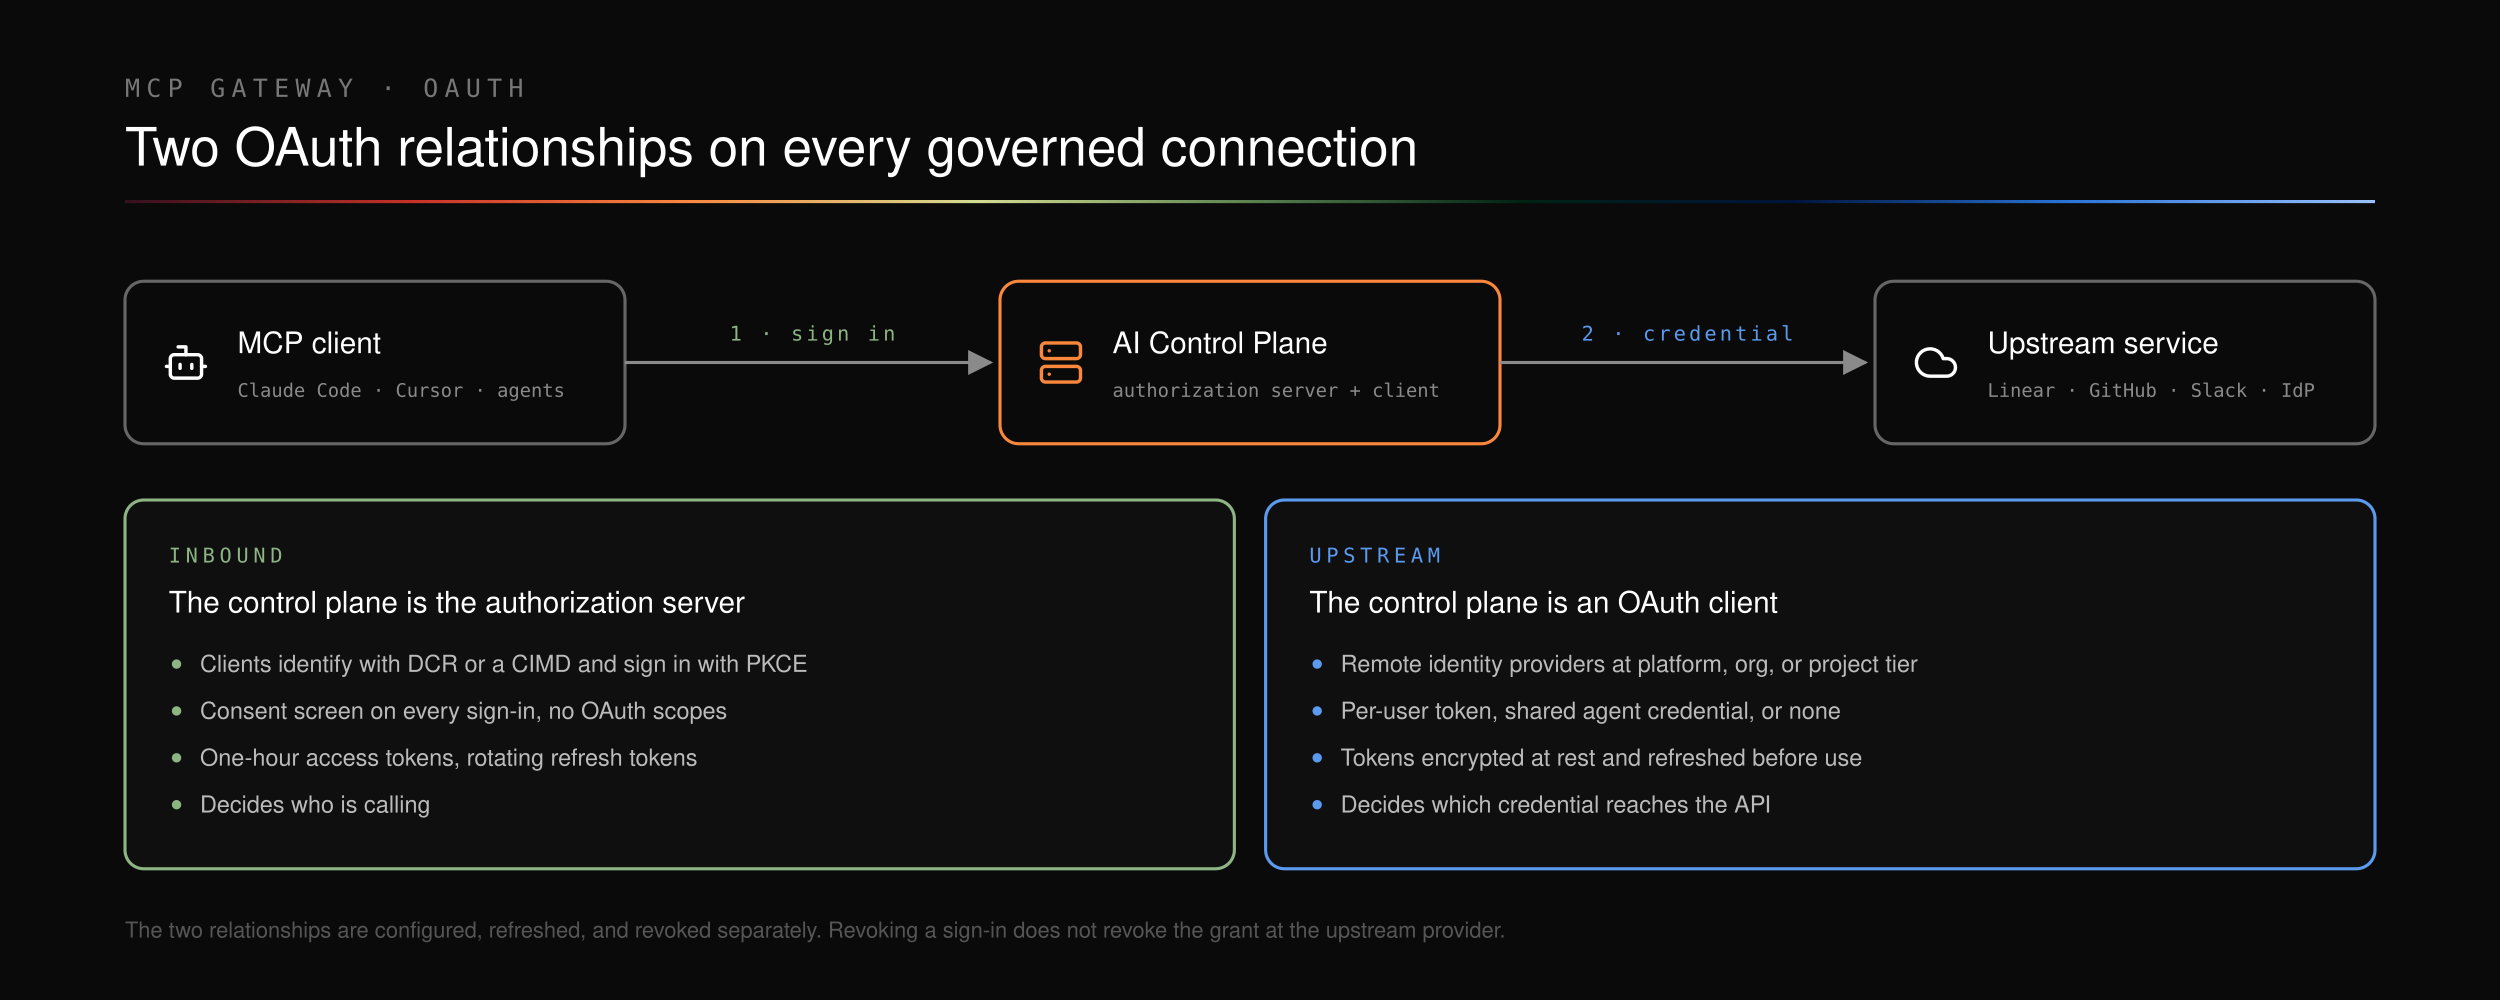
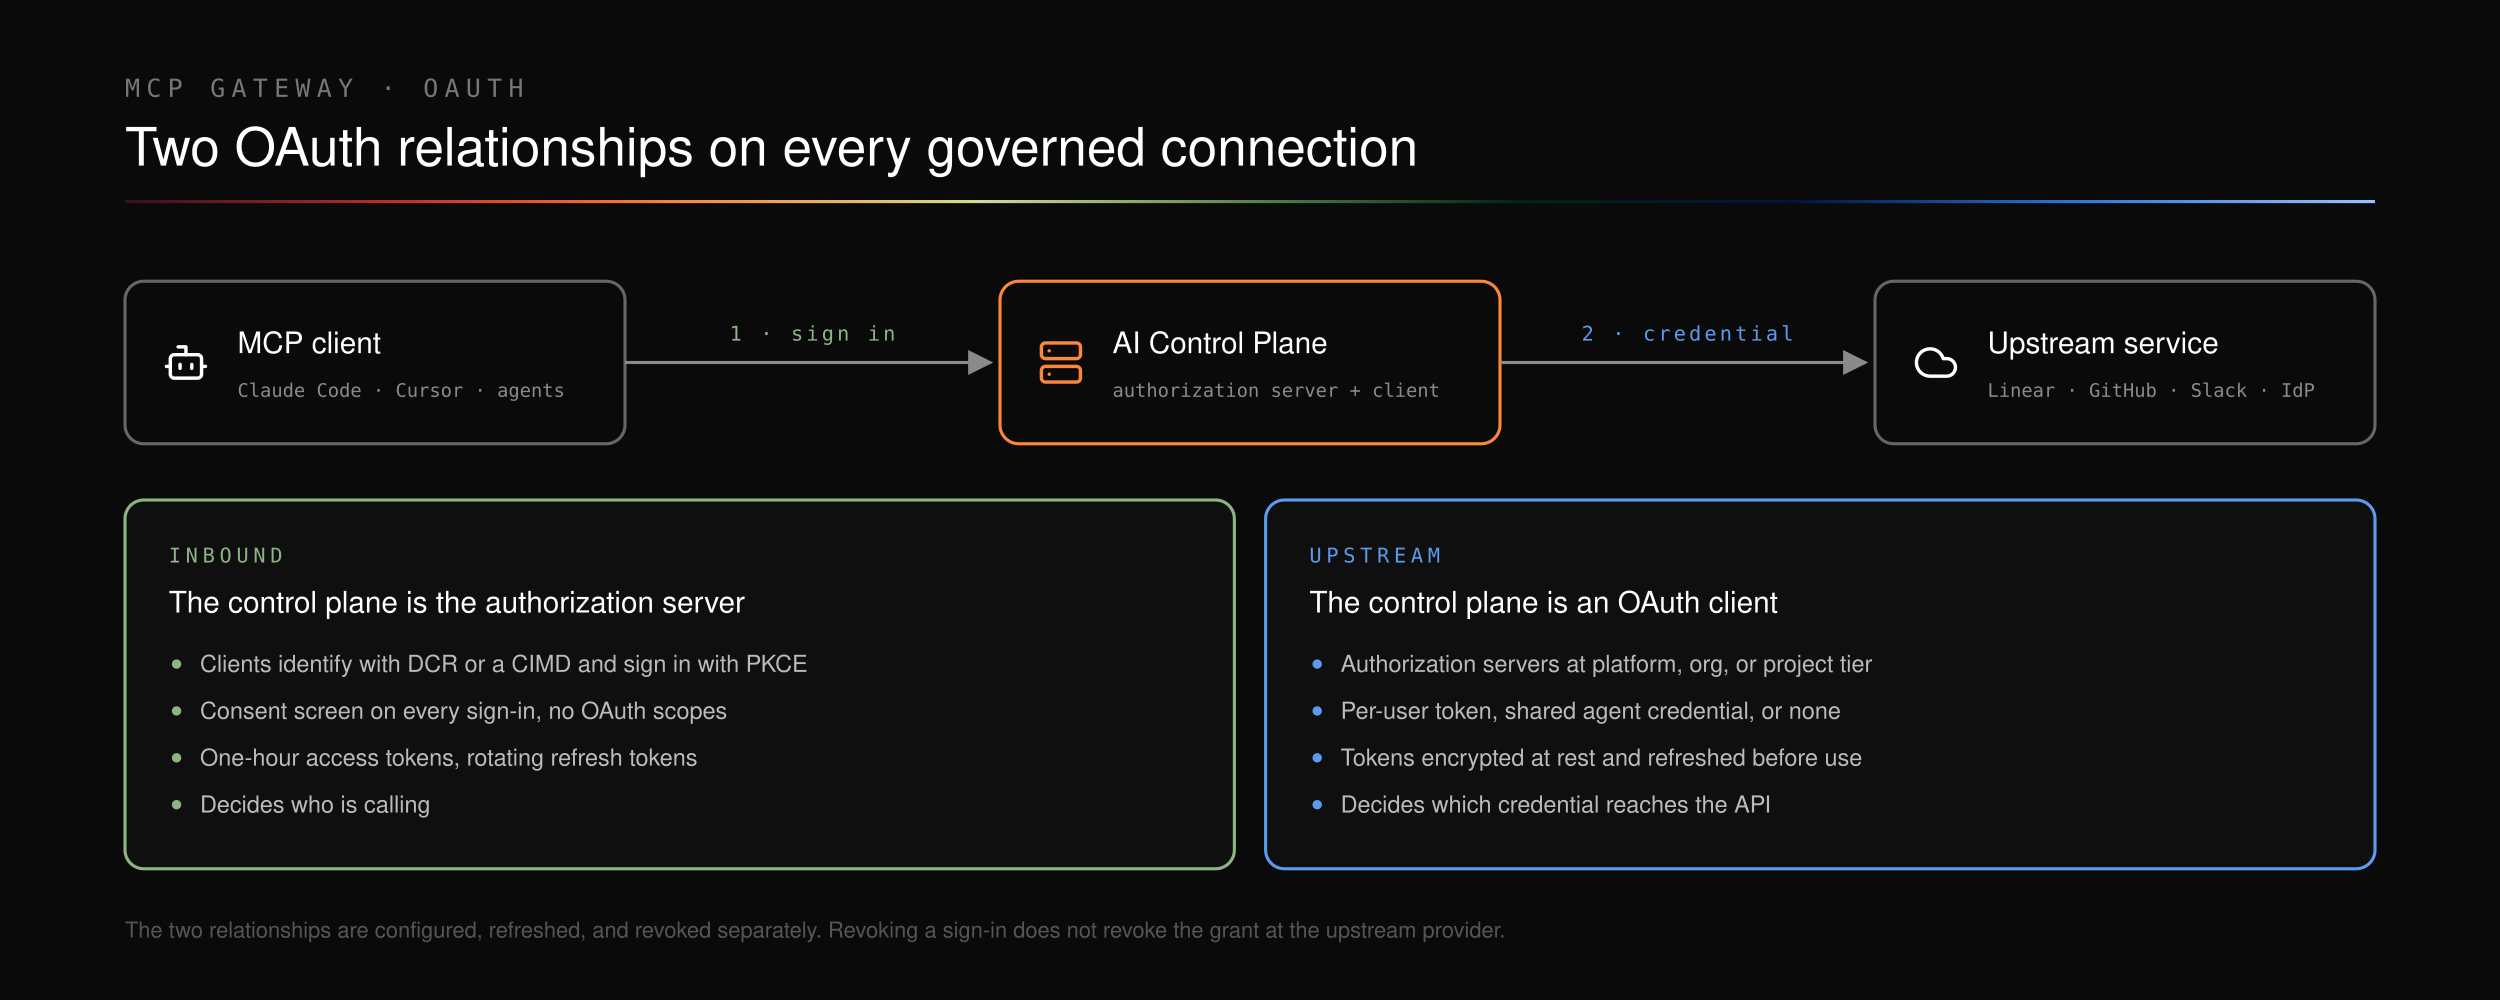
<svg xmlns="http://www.w3.org/2000/svg" width="1600" height="640" viewBox="0 0 1600 640">
  <defs>
    <linearGradient id="rainbowH" x1="0" y1="0" x2="1" y2="0">
      <stop offset="0%" stop-color="rgb(50,15,30)" />
      <stop offset="13%" stop-color="rgb(200,50,40)" />
      <stop offset="25%" stop-color="rgb(251,135,63)" />
      <stop offset="38%" stop-color="rgb(210,220,145)" />
      <stop offset="50%" stop-color="rgb(90,130,80)" />
      <stop offset="62%" stop-color="rgb(0,35,20)" />
      <stop offset="74%" stop-color="rgb(0,20,60)" />
      <stop offset="86%" stop-color="rgb(40,115,215)" />
      <stop offset="100%" stop-color="rgb(155,195,255)" />
    </linearGradient>
    <marker id="arrow" viewBox="0 0 10 10" refX="9" refY="5" markerWidth="8" markerHeight="8" orient="auto-start-reverse">
      <path d="M0 0 L10 5 L0 10 z" fill="#8a8a8a" />
    </marker>
  </defs>
  <rect width="1600" height="640" fill="#0a0a0a" />
  <text x="80" y="62" font-family="Menlo, monospace" font-size="16" fill="#777777" text-anchor="start" letter-spacing="4">MCP GATEWAY · OAUTH</text>
  <text x="80" y="106" font-family="Helvetica Neue, Helvetica, Arial, sans-serif" font-size="34" fill="#ffffff" text-anchor="start">Two OAuth relationships on every governed connection</text>
  <rect x="80" y="128" width="1440" height="2" fill="url(#rainbowH)" />
  <rect x="80" y="180" width="320" height="104" rx="12" fill="#0a0a0a" stroke="#666666" stroke-width="2" />
  <svg x="104" y="217" width="30" height="30" viewBox="0 0 24 24" fill="none" stroke="#ffffff" stroke-width="1.75" stroke-linecap="round" stroke-linejoin="round">
    <path d="M12 8V4H8" />
    <rect width="16" height="12" x="4" y="8" rx="2" />
    <path d="M2 14h2" />
    <path d="M20 14h2" />
    <path d="M15 13v2" />
    <path d="M9 13v2" />
  </svg>
  <text x="152" y="226" font-family="Helvetica Neue, Helvetica, Arial, sans-serif" font-size="19" fill="#ffffff" text-anchor="start">MCP client</text>
  <text x="152" y="254" font-family="Menlo, monospace" font-size="12" fill="#8a8a8a" text-anchor="start">Claude Code · Cursor · agents</text>
  <rect x="640" y="180" width="320" height="104" rx="12" fill="#0a0a0a" stroke="#FA873C" stroke-width="2" />
  <svg x="664" y="217" width="30" height="30" viewBox="0 0 24 24" fill="none" stroke="#FA873C" stroke-width="1.75" stroke-linecap="round" stroke-linejoin="round">
    <rect width="20" height="8" x="2" y="2" rx="2" ry="2" />
    <rect width="20" height="8" x="2" y="14" rx="2" ry="2" />
    <line x1="6" x2="6.01" y1="6" y2="6" />
    <line x1="6" x2="6.01" y1="18" y2="18" />
  </svg>
  <text x="712" y="226" font-family="Helvetica Neue, Helvetica, Arial, sans-serif" font-size="19" fill="#ffffff" text-anchor="start">AI Control Plane</text>
  <text x="712" y="254" font-family="Menlo, monospace" font-size="12" fill="#8a8a8a" text-anchor="start">authorization server + client</text>
  <rect x="1200" y="180" width="320" height="104" rx="12" fill="#0a0a0a" stroke="#666666" stroke-width="2" />
  <svg x="1224" y="217" width="30" height="30" viewBox="0 0 24 24" fill="none" stroke="#ffffff" stroke-width="1.75" stroke-linecap="round" stroke-linejoin="round">
    <path d="M17.5 19H9a7 7 0 1 1 6.71-9h1.79a4.5 4.5 0 1 1 0 9Z" />
  </svg>
  <text x="1272" y="226" font-family="Helvetica Neue, Helvetica, Arial, sans-serif" font-size="19" fill="#ffffff" text-anchor="start">Upstream service</text>
  <text x="1272" y="254" font-family="Menlo, monospace" font-size="12" fill="#8a8a8a" text-anchor="start">Linear · GitHub · Slack · IdP</text>
  <line x1="400" y1="232" x2="634" y2="232" stroke="#8a8a8a" stroke-width="2" marker-end="url(#arrow)" />
  <line x1="960" y1="232" x2="1194" y2="232" stroke="#8a8a8a" stroke-width="2" marker-end="url(#arrow)" />
  <text x="520" y="218" font-family="Menlo, monospace" font-size="13" fill="#8DB483" text-anchor="middle" letter-spacing="2">1 · sign in</text>
  <text x="1080" y="218" font-family="Menlo, monospace" font-size="13" fill="#5B9BEF" text-anchor="middle" letter-spacing="2">2 · credential</text>
  <rect x="80" y="320" width="710" height="236" rx="12" fill="#0f0f0f" stroke="#8DB483" stroke-width="2" />
  <text x="108" y="360" font-family="Menlo, monospace" font-size="13" fill="#8DB483" text-anchor="start" letter-spacing="3">INBOUND</text>
  <text x="108" y="392" font-family="Helvetica Neue, Helvetica, Arial, sans-serif" font-size="19" fill="#ffffff" text-anchor="start">The control plane is the authorization server</text>
  <circle cx="113" cy="425" r="3" fill="#8DB483" />
  <text x="128" y="430" font-family="Helvetica Neue, Helvetica, Arial, sans-serif" font-size="15" fill="#bbbbbb" text-anchor="start">Clients identify with DCR or a CIMD and sign in with PKCE</text>
  <circle cx="113" cy="455" r="3" fill="#8DB483" />
  <text x="128" y="460" font-family="Helvetica Neue, Helvetica, Arial, sans-serif" font-size="15" fill="#bbbbbb" text-anchor="start">Consent screen on every sign-in, no OAuth scopes</text>
  <circle cx="113" cy="485" r="3" fill="#8DB483" />
  <text x="128" y="490" font-family="Helvetica Neue, Helvetica, Arial, sans-serif" font-size="15" fill="#bbbbbb" text-anchor="start">One-hour access tokens, rotating refresh tokens</text>
  <circle cx="113" cy="515" r="3" fill="#8DB483" />
  <text x="128" y="520" font-family="Helvetica Neue, Helvetica, Arial, sans-serif" font-size="15" fill="#bbbbbb" text-anchor="start">Decides who is calling</text>
  <rect x="810" y="320" width="710" height="236" rx="12" fill="#0f0f0f" stroke="#5B9BEF" stroke-width="2" />
  <text x="838" y="360" font-family="Menlo, monospace" font-size="13" fill="#5B9BEF" text-anchor="start" letter-spacing="3">UPSTREAM</text>
  <text x="838" y="392" font-family="Helvetica Neue, Helvetica, Arial, sans-serif" font-size="19" fill="#ffffff" text-anchor="start">The control plane is an OAuth client</text>
  <circle cx="843" cy="425" r="3" fill="#5B9BEF" />
-   <text x="858" y="430" font-family="Helvetica Neue, Helvetica, Arial, sans-serif" font-size="15" fill="#bbbbbb" text-anchor="start">Remote identity providers at platform, org, or project tier</text>
+   <text x="858" y="430" font-family="Helvetica Neue, Helvetica, Arial, sans-serif" font-size="15" fill="#bbbbbb" text-anchor="start">Authorization servers at platform, org, or project tier</text>
  <circle cx="843" cy="455" r="3" fill="#5B9BEF" />
  <text x="858" y="460" font-family="Helvetica Neue, Helvetica, Arial, sans-serif" font-size="15" fill="#bbbbbb" text-anchor="start">Per-user token, shared agent credential, or none</text>
  <circle cx="843" cy="485" r="3" fill="#5B9BEF" />
  <text x="858" y="490" font-family="Helvetica Neue, Helvetica, Arial, sans-serif" font-size="15" fill="#bbbbbb" text-anchor="start">Tokens encrypted at rest and refreshed before use</text>
  <circle cx="843" cy="515" r="3" fill="#5B9BEF" />
  <text x="858" y="520" font-family="Helvetica Neue, Helvetica, Arial, sans-serif" font-size="15" fill="#bbbbbb" text-anchor="start">Decides which credential reaches the API</text>
  <text x="80" y="600" font-family="Helvetica Neue, Helvetica, Arial, sans-serif" font-size="14" fill="#555555" text-anchor="start">The two relationships are configured, refreshed, and revoked separately. Revoking a sign-in does not revoke the grant at the upstream provider.</text>
</svg>
